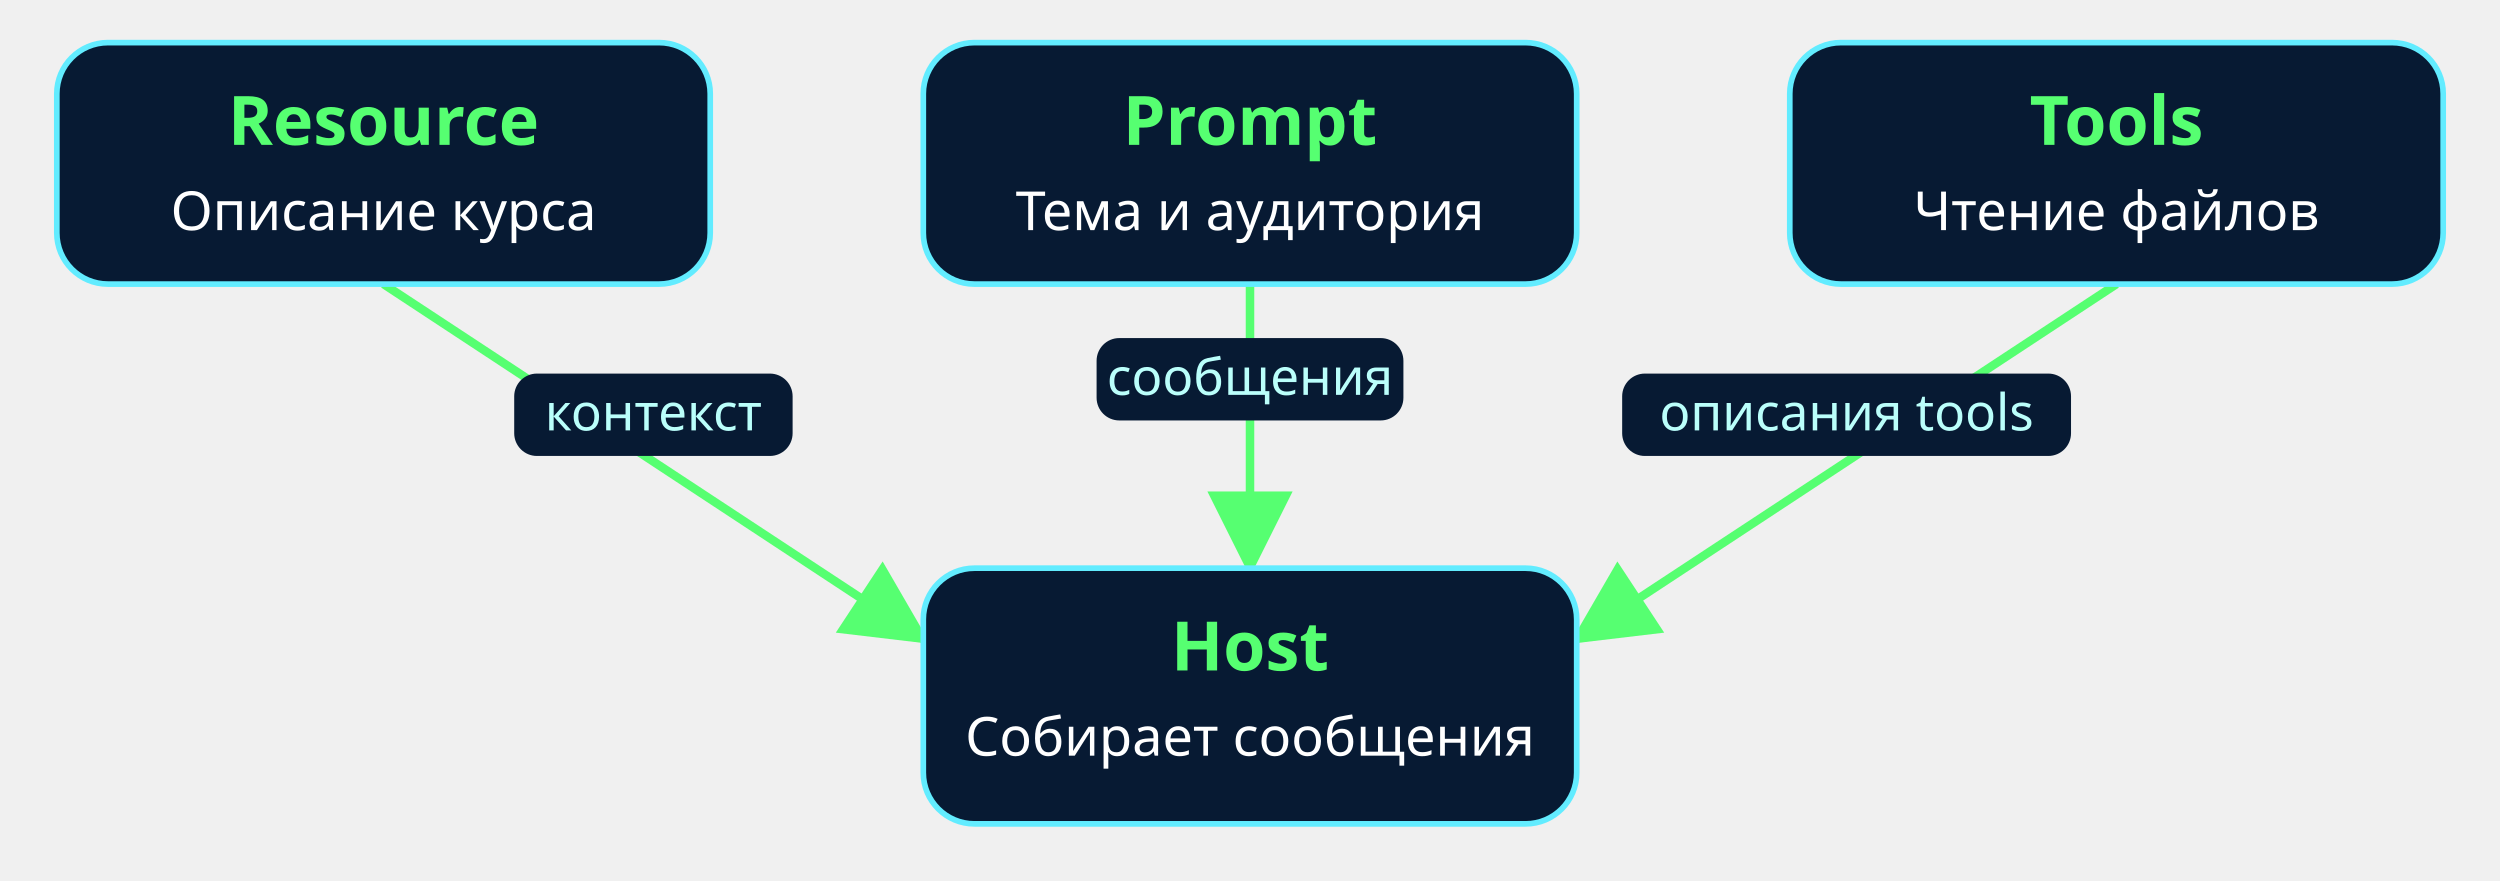
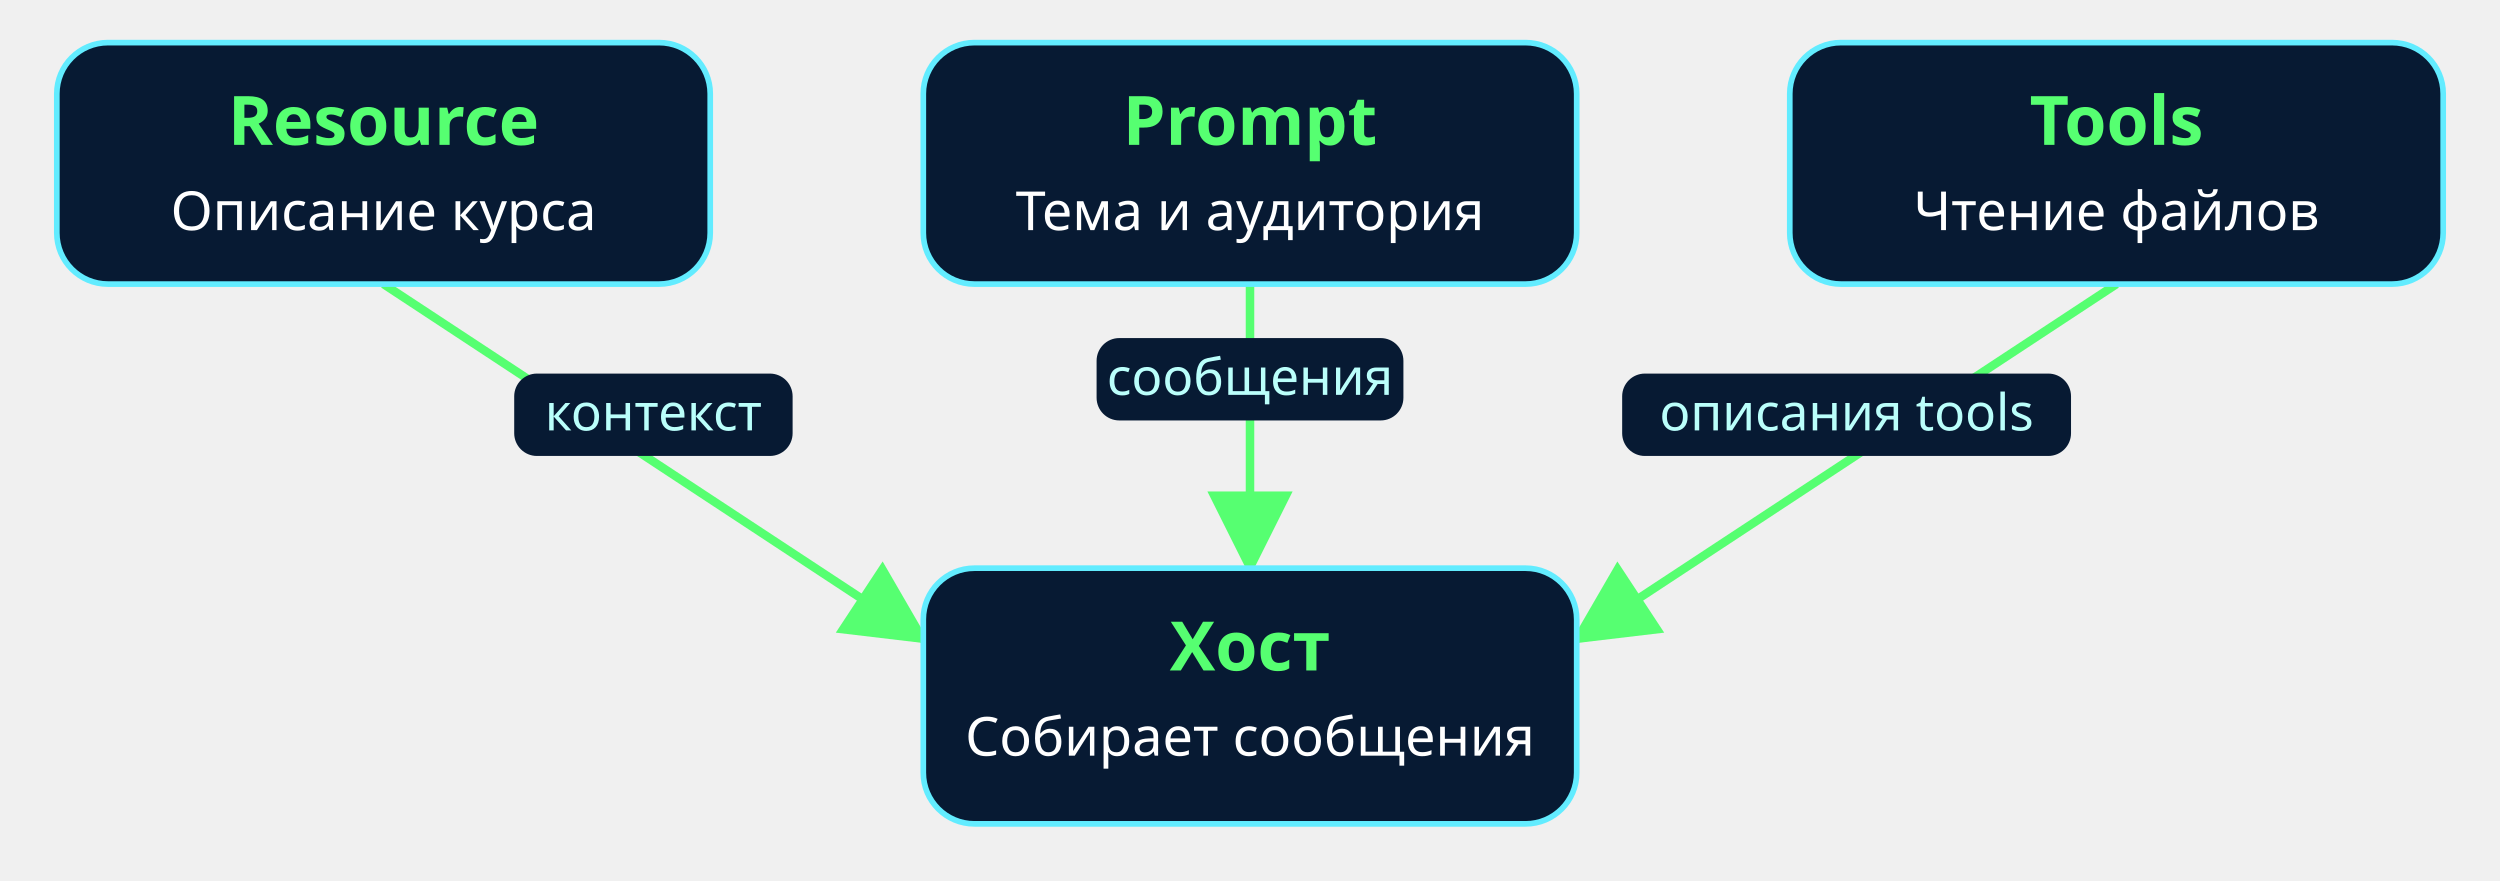
<svg xmlns="http://www.w3.org/2000/svg" width="880" height="310" viewBox="0 0 880 310">
  <defs>
    <marker id="a" markerWidth="10" markerHeight="10" refX="9" refY="5" orient="auto">
      <path d="M0,0 L10,5 L0,10" fill="#56ff71" />
    </marker>
  </defs>
  <path d="M135,100 L325,225" stroke="#56ff71" stroke-width="3" fill="none" marker-end="url(#a)" />
  <rect x="181.0" y="131.5" width="98" height="29" rx="8" fill="#071a33" />
  <text x="230.0" y="151.5" fill="#bafffb" font-family="sans-serif" font-size="18" text-anchor="middle">контекст</text>
  <path d="M440,100 L440,200" stroke="#56ff71" stroke-width="3" fill="none" marker-end="url(#a)" />
  <rect x="386.0" y="119.0" width="108" height="29" rx="8" fill="#071a33" />
  <text x="440.0" y="139.0" fill="#bafffb" font-family="sans-serif" font-size="18" text-anchor="middle">сообщения</text>
  <path d="M745,100 L555,225" stroke="#56ff71" stroke-width="3" fill="none" marker-end="url(#a)" />
  <rect x="571.0" y="131.5" width="158" height="29" rx="8" fill="#071a33" />
  <text x="650.0" y="151.5" fill="#bafffb" font-family="sans-serif" font-size="18" text-anchor="middle">описания tools</text>
  <rect x="20" y="15" width="230" height="85" rx="18" fill="#071a33" stroke="#62ecff" stroke-width="2" />
  <text x="135.0" y="51" text-anchor="middle" fill="#56ff71" font-family="sans-serif" font-size="24" font-weight="600">Resource</text>
  <text x="135.0" y="81" text-anchor="middle" fill="white" font-family="sans-serif" font-size="19">Описание курса</text>
  <rect x="325" y="15" width="230" height="85" rx="18" fill="#071a33" stroke="#62ecff" stroke-width="2" />
  <text x="440.0" y="51" text-anchor="middle" fill="#56ff71" font-family="sans-serif" font-size="24" font-weight="600">Prompt</text>
  <text x="440.0" y="81" text-anchor="middle" fill="white" font-family="sans-serif" font-size="19">Тема и аудитория</text>
  <rect x="630" y="15" width="230" height="85" rx="18" fill="#071a33" stroke="#62ecff" stroke-width="2" />
  <text x="745.0" y="51" text-anchor="middle" fill="#56ff71" font-family="sans-serif" font-size="24" font-weight="600">Tools</text>
  <text x="745.0" y="81" text-anchor="middle" fill="white" font-family="sans-serif" font-size="19">Чтение файлов</text>
  <rect x="325" y="200" width="230" height="90" rx="18" fill="#071a33" stroke="#62ecff" stroke-width="2" />
-   <text x="440.0" y="236" text-anchor="middle" fill="#56ff71" font-family="sans-serif" font-size="24" font-weight="600">Host</text>
+   <text x="440.0" y="236" text-anchor="middle" fill="#56ff71" font-family="sans-serif" font-size="24" font-weight="600">Хост</text>
  <text x="440.0" y="266" text-anchor="middle" fill="white" font-family="sans-serif" font-size="19">Собирает сообщения</text>
</svg>
